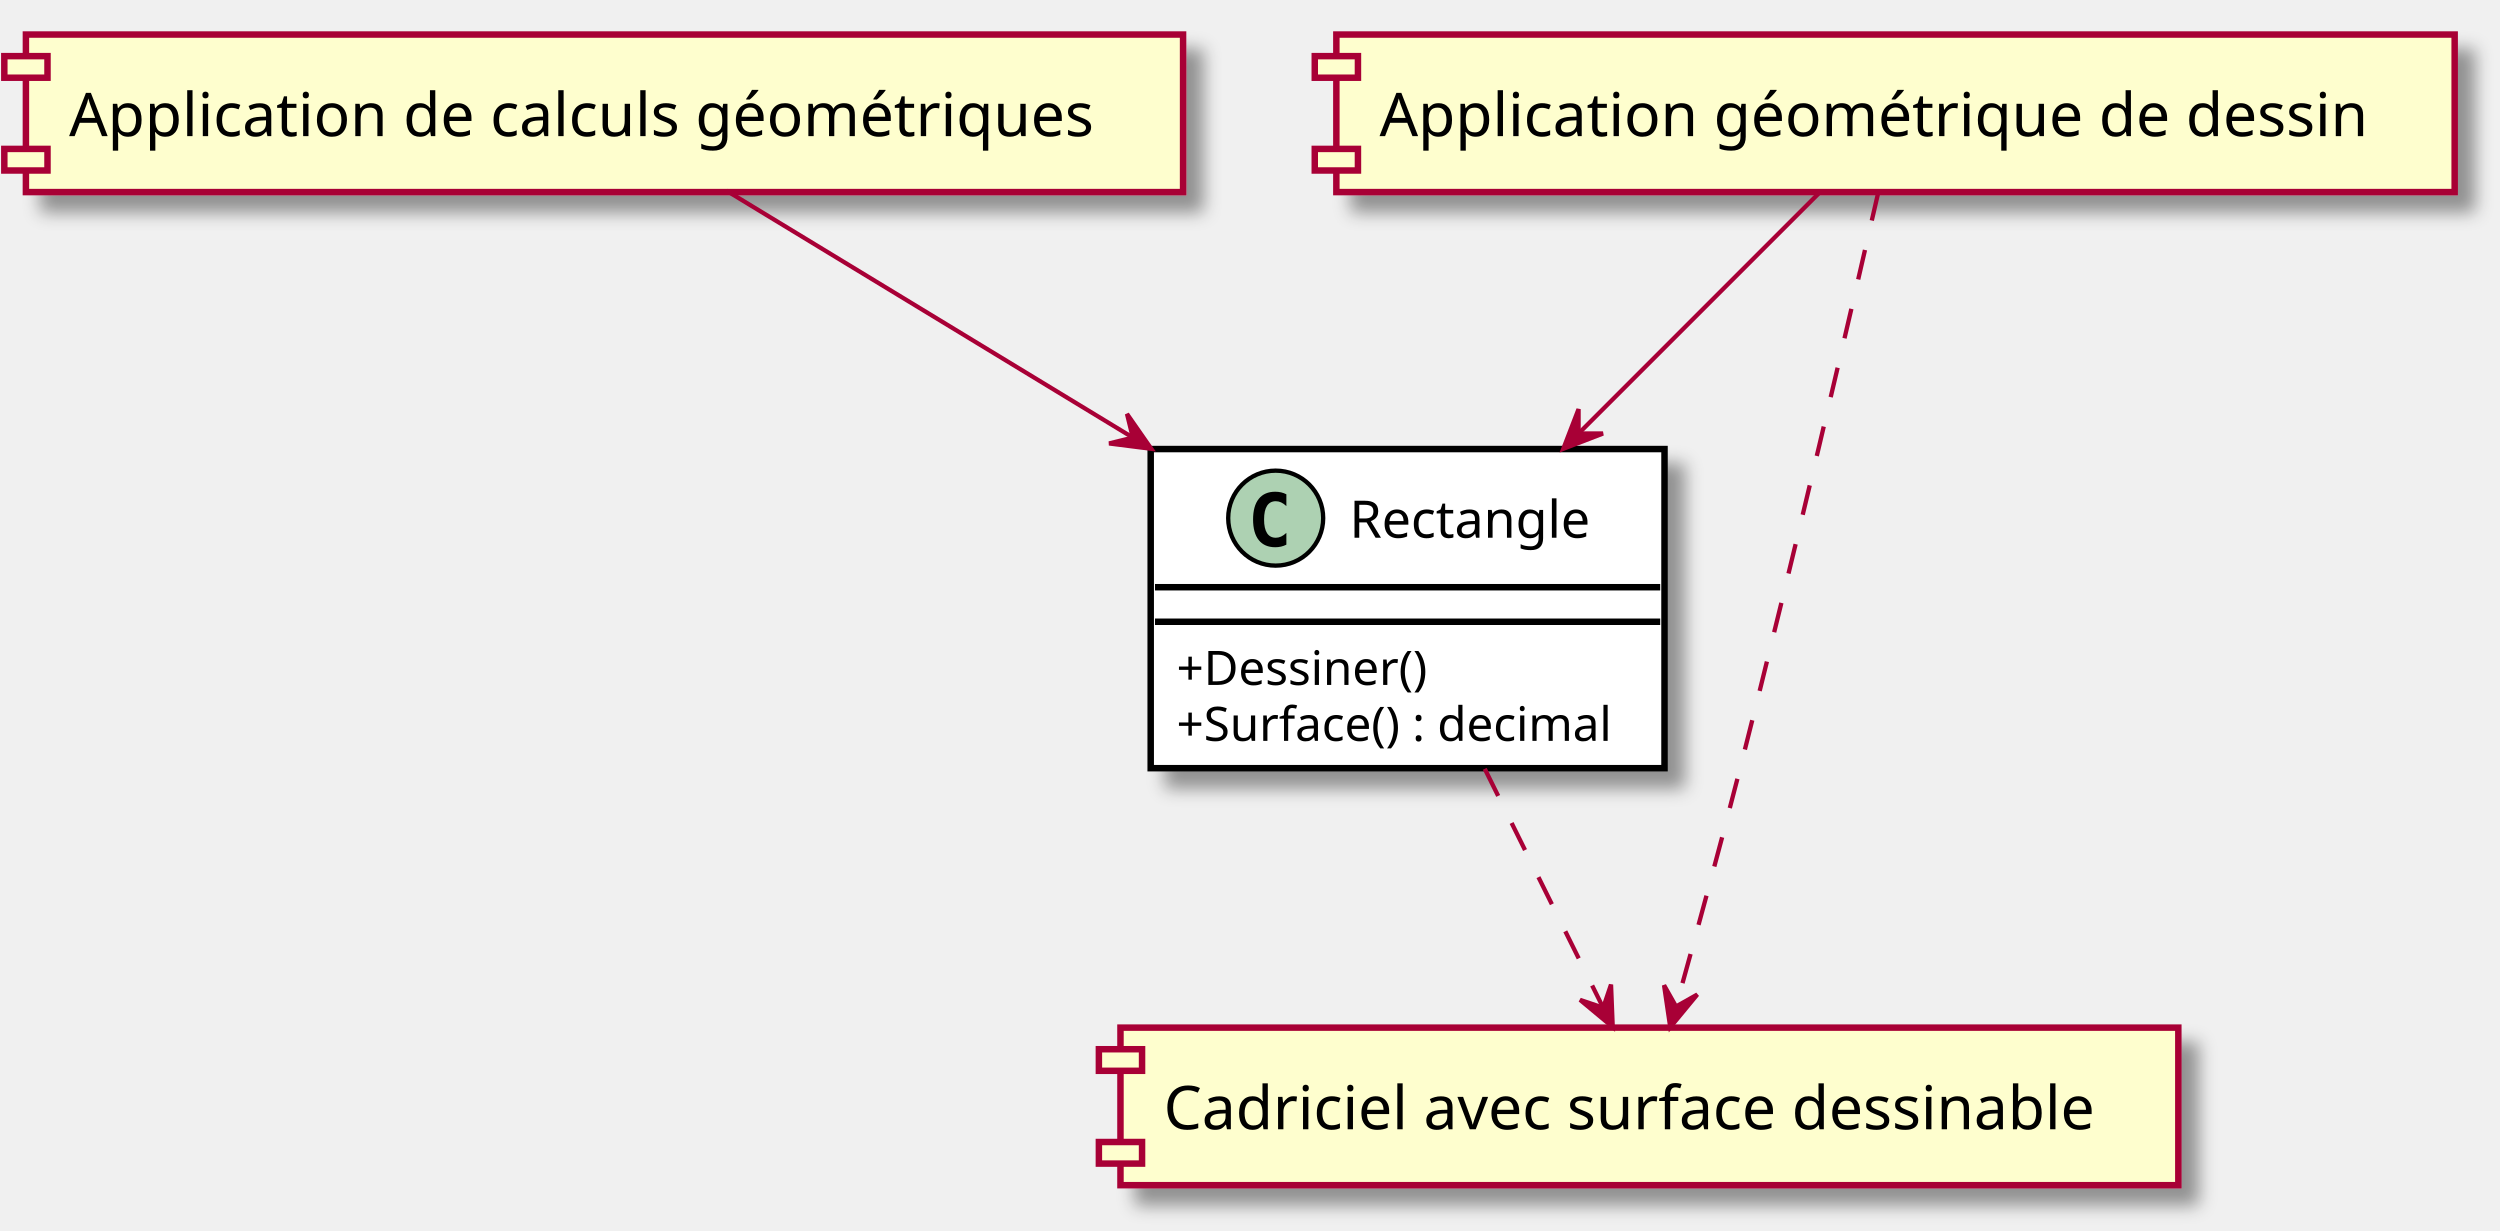
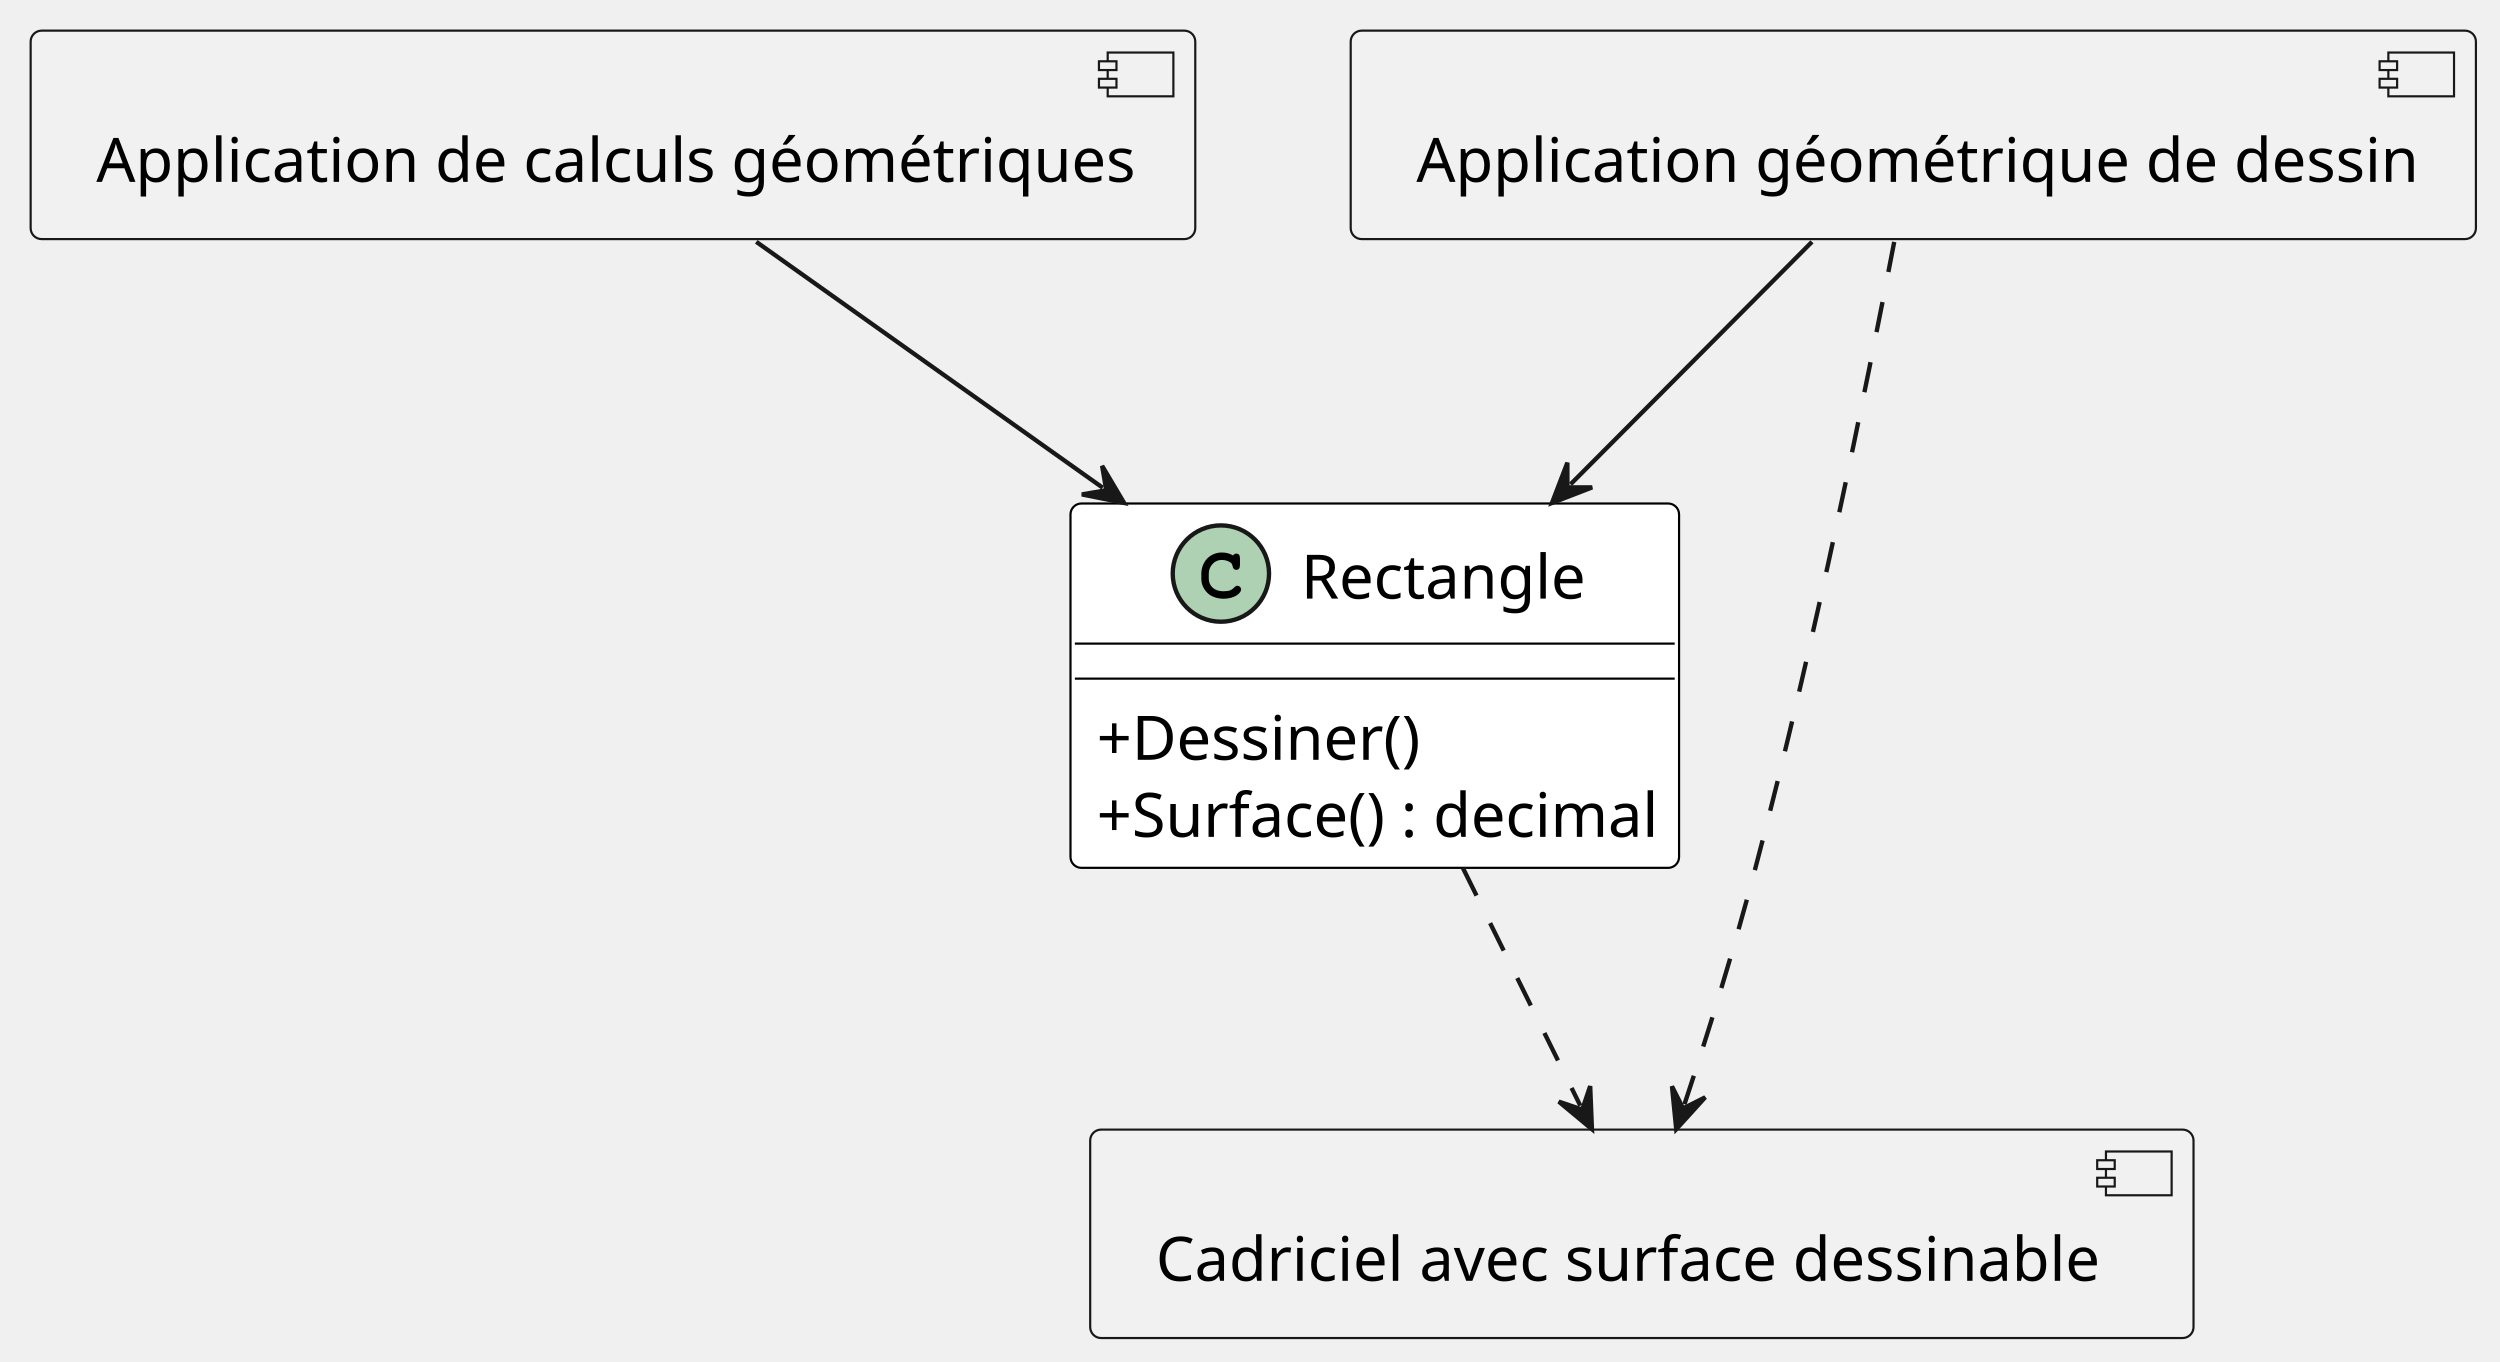
- <svg xmlns="http://www.w3.org/2000/svg" contentScriptType="application/ecmascript" contentStyleType="text/css" height="285px" preserveAspectRatio="none" style="width:579px;height:285px;" version="1.1" viewBox="0 0 579 285" width="579px" zoomAndPan="magnify">
-   <defs>
-     <filter height="300%" id="ferjuo79bxr3x" width="300%" x="-1" y="-1">
-       <feGaussianBlur result="blurOut" stdDeviation="2.0" />
-       <feColorMatrix in="blurOut" result="blurOut2" type="matrix" values="0 0 0 0 0 0 0 0 0 0 0 0 0 0 0 0 0 0 .4 0" />
-       <feOffset dx="4.0" dy="4.0" in="blurOut2" result="blurOut3" />
-       <feBlend in="SourceGraphic" in2="blurOut3" mode="normal" />
-     </filter>
-   </defs>
+ <svg xmlns="http://www.w3.org/2000/svg" contentStyleType="text/css" height="311px" preserveAspectRatio="none" style="width:571px;height:311px;background:#FFFFFF;" version="1.1" viewBox="0 0 571 311" width="571px" zoomAndPan="magnify">
+   <defs />
  <g>
-     <rect fill="#FFFFFF" filter="url(#ferjuo79bxr3x)" height="73.91" id="Rectangle" style="stroke: #000000; stroke-width: 1.5;" width="119" x="266.5" y="104" />
-     <ellipse cx="295.45" cy="120" fill="#ADD1B2" rx="11" ry="11" style="stroke: #000000; stroke-width: 1.0;" />
-     <path d="M297.923,126.143 Q297.342,126.442 296.703,126.591 Q296.064,126.741 295.358,126.741 Q292.851,126.741 291.531,125.089 Q290.212,123.437 290.212,120.316 Q290.212,117.186 291.531,115.535 Q292.851,113.883 295.358,113.883 Q296.064,113.883 296.711,114.032 Q297.359,114.182 297.923,114.481 L297.923,117.203 Q297.292,116.622 296.699,116.352 Q296.105,116.082 295.474,116.082 Q294.13,116.082 293.445,117.149 Q292.76,118.216 292.76,120.316 Q292.76,122.408 293.445,123.474 Q294.13,124.541 295.474,124.541 Q296.105,124.541 296.699,124.271 Q297.292,124.001 297.923,123.42 Z " />
-     <text fill="#000000" font-family="sans-serif" font-size="12" lengthAdjust="spacingAndGlyphs" textLength="56" x="312.55" y="124.535">Rectangle</text>
-     <line style="stroke: #000000; stroke-width: 1.5;" x1="267.5" x2="384.5" y1="136" y2="136" />
-     <line style="stroke: #000000; stroke-width: 1.5;" x1="267.5" x2="384.5" y1="144" y2="144" />
-     <text fill="#000000" font-family="sans-serif" font-size="11" lengthAdjust="spacingAndGlyphs" textLength="64" x="272.5" y="158.635">+Dessiner()</text>
-     <text fill="#000000" font-family="sans-serif" font-size="11" lengthAdjust="spacingAndGlyphs" textLength="107" x="272.5" y="171.59">+Surface() : decimal</text>
-     <rect fill="#FEFECE" filter="url(#ferjuo79bxr3x)" height="36.488" style="stroke: #A80036; stroke-width: 1.5;" width="268" x="6" y="8" />
-     <rect fill="#FEFECE" height="5" style="stroke: #A80036; stroke-width: 1.5;" width="10" x="1" y="13" />
-     <rect fill="#FEFECE" height="5" style="stroke: #A80036; stroke-width: 1.5;" width="10" x="1" y="34.488" />
-     <text fill="#000000" font-family="sans-serif" font-size="14" lengthAdjust="spacingAndGlyphs" textLength="248" x="16" y="31.535">Application de calculs géométriques</text>
-     <rect fill="#FEFECE" filter="url(#ferjuo79bxr3x)" height="36.488" style="stroke: #A80036; stroke-width: 1.5;" width="259" x="309.5" y="8" />
-     <rect fill="#FEFECE" height="5" style="stroke: #A80036; stroke-width: 1.5;" width="10" x="304.5" y="13" />
-     <rect fill="#FEFECE" height="5" style="stroke: #A80036; stroke-width: 1.5;" width="10" x="304.5" y="34.488" />
-     <text fill="#000000" font-family="sans-serif" font-size="14" lengthAdjust="spacingAndGlyphs" textLength="239" x="319.5" y="31.535">Application géométrique de dessin</text>
-     <rect fill="#FEFECE" filter="url(#ferjuo79bxr3x)" height="36.488" style="stroke: #A80036; stroke-width: 1.5;" width="245" x="259.5" y="238" />
-     <rect fill="#FEFECE" height="5" style="stroke: #A80036; stroke-width: 1.5;" width="10" x="254.5" y="243" />
-     <rect fill="#FEFECE" height="5" style="stroke: #A80036; stroke-width: 1.5;" width="10" x="254.5" y="264.488" />
-     <text fill="#000000" font-family="sans-serif" font-size="14" lengthAdjust="spacingAndGlyphs" textLength="225" x="269.5" y="261.535">Cadriciel avec surface dessinable</text>
-     <path d="M168.25,44.16 C193.15,59.29 230.34,81.88 262.36,101.34 " fill="none" id="AppCalcGeo-&gt;Rectangle" style="stroke: #A80036; stroke-width: 1.0;" />
-     <polygon fill="#A80036" points="266.64,103.94,261.012,95.857,262.363,101.351,256.869,102.701,266.64,103.94" style="stroke: #A80036; stroke-width: 1.0;" />
-     <path d="M421.84,44.16 C407.02,58.98 385.04,80.96 365.86,100.14 " fill="none" id="AppDessinGeo-&gt;Rectangle" style="stroke: #A80036; stroke-width: 1.0;" />
-     <polygon fill="#A80036" points="362.06,103.94,371.252,100.404,365.596,100.404,365.596,94.748,362.06,103.94" style="stroke: #A80036; stroke-width: 1.0;" />
-     <path d="M343.87,178.06 C352.87,196.21 363.47,217.61 371.21,233.22 " fill="none" id="Rectangle-&gt;SurfaceDessinable" style="stroke: #A80036; stroke-width: 1.0; stroke-dasharray: 7.0,7.0;" />
-     <polygon fill="#A80036" points="373.51,237.87,373.113,228.029,371.297,233.387,365.94,231.57,373.51,237.87" style="stroke: #A80036; stroke-width: 1.0;" />
-     <path d="M435.08,44.25 C428.65,72.35 415.34,129.69 403,178 C398.25,196.57 392.5,217.56 388.22,232.93 " fill="none" id="AppDessinGeo-&gt;SurfaceDessinable" style="stroke: #A80036; stroke-width: 1.0; stroke-dasharray: 7.0,7.0;" />
-     <polygon fill="#A80036" points="386.83,237.92,393.101,230.326,388.173,233.104,385.395,228.176,386.83,237.92" style="stroke: #A80036; stroke-width: 1.0;" />
+     <g id="elem_Rectangle">
+       <rect codeLine="9" fill="#FFFFFF" height="83.219" id="Rectangle" rx="2.5" ry="2.5" style="stroke:#000000;stroke-width:0.5;" width="139" x="244.5" y="115" />
+       <ellipse cx="278.85" cy="131" fill="#ADD1B2" rx="11" ry="11" style="stroke:#181818;stroke-width:1.0;" />
+       <path d="M281.616,126.875 Q281.772,126.656 281.959,126.547 Q282.147,126.438 282.366,126.438 Q282.741,126.438 282.975,126.695 Q283.209,126.953 283.209,127.562 L283.209,129.016 Q283.209,129.625 282.975,129.891 Q282.741,130.156 282.366,130.156 Q282.022,130.156 281.819,129.953 Q281.616,129.766 281.506,129.25 Q281.459,128.891 281.272,128.703 Q280.944,128.328 280.334,128.109 Q279.725,127.891 279.1,127.891 Q278.334,127.891 277.702,128.219 Q277.069,128.547 276.577,129.297 Q276.084,130.047 276.084,131.078 L276.084,132.172 Q276.084,133.406 276.975,134.227 Q277.866,135.047 279.459,135.047 Q280.397,135.047 281.053,134.797 Q281.444,134.641 281.866,134.203 Q282.131,133.938 282.28,133.859 Q282.428,133.781 282.631,133.781 Q282.959,133.781 283.217,134.039 Q283.475,134.297 283.475,134.641 Q283.475,134.984 283.131,135.391 Q282.631,135.969 281.834,136.297 Q280.756,136.75 279.459,136.75 Q277.944,136.75 276.741,136.125 Q275.756,135.625 275.069,134.555 Q274.381,133.484 274.381,132.203 L274.381,131.047 Q274.381,129.719 274.998,128.57 Q275.616,127.422 276.709,126.805 Q277.803,126.188 279.038,126.188 Q279.772,126.188 280.42,126.352 Q281.069,126.516 281.616,126.875 Z " fill="#000000" />
+       <text fill="#000000" font-family="sans-serif" font-size="14" lengthAdjust="spacing" textLength="64" x="297.15" y="136.728">Rectangle</text>
+       <line style="stroke:#000000;stroke-width:0.5;" x1="245.5" x2="382.5" y1="147" y2="147" />
+       <line style="stroke:#000000;stroke-width:0.5;" x1="245.5" x2="382.5" y1="155" y2="155" />
+       <text fill="#000000" font-family="sans-serif" font-size="14" lengthAdjust="spacing" textLength="74" x="250.5" y="173.533">+Dessiner()</text>
+       <text fill="#000000" font-family="sans-serif" font-size="14" lengthAdjust="spacing" textLength="127" x="250.5" y="191.143">+Surface() : decimal</text>
+     </g>
+     <g id="elem_AppCalcGeo">
+       <rect fill="#F1F1F1" height="47.609" rx="2.5" ry="2.5" style="stroke:#181818;stroke-width:0.5;" width="266" x="7" y="7" />
+       <rect fill="#F1F1F1" height="10" style="stroke:#181818;stroke-width:0.5;" width="15" x="253" y="12" />
+       <rect fill="#F1F1F1" height="2" style="stroke:#181818;stroke-width:0.5;" width="4" x="251" y="14" />
+       <rect fill="#F1F1F1" height="2" style="stroke:#181818;stroke-width:0.5;" width="4" x="251" y="18" />
+       <text fill="#000000" font-family="sans-serif" font-size="14" lengthAdjust="spacing" textLength="226" x="22" y="41.533">Application de calculs géométriques</text>
+     </g>
+     <g id="elem_AppDessinGeo">
+       <rect fill="#F1F1F1" height="47.609" rx="2.5" ry="2.5" style="stroke:#181818;stroke-width:0.5;" width="257" x="308.5" y="7" />
+       <rect fill="#F1F1F1" height="10" style="stroke:#181818;stroke-width:0.5;" width="15" x="545.5" y="12" />
+       <rect fill="#F1F1F1" height="2" style="stroke:#181818;stroke-width:0.5;" width="4" x="543.5" y="14" />
+       <rect fill="#F1F1F1" height="2" style="stroke:#181818;stroke-width:0.5;" width="4" x="543.5" y="18" />
+       <text fill="#000000" font-family="sans-serif" font-size="14" lengthAdjust="spacing" textLength="217" x="323.5" y="41.533">Application géométrique de dessin</text>
+     </g>
+     <g id="elem_SurfaceDessinable">
+       <rect fill="#F1F1F1" height="47.609" rx="2.5" ry="2.5" style="stroke:#181818;stroke-width:0.5;" width="252" x="249" y="258" />
+       <rect fill="#F1F1F1" height="10" style="stroke:#181818;stroke-width:0.5;" width="15" x="481" y="263" />
+       <rect fill="#F1F1F1" height="2" style="stroke:#181818;stroke-width:0.5;" width="4" x="479" y="265" />
+       <rect fill="#F1F1F1" height="2" style="stroke:#181818;stroke-width:0.5;" width="4" x="479" y="269" />
+       <text fill="#000000" font-family="sans-serif" font-size="14" lengthAdjust="spacing" textLength="212" x="264" y="292.533">Cadriciel avec surface dessinable</text>
+     </g>
+     <g id="link_AppCalcGeo_Rectangle">
+       <path codeLine="18" d="M172.73,55.23 C196.35,72 223.977,91.607 251.857,111.397 " fill="none" id="AppCalcGeo-to-Rectangle" style="stroke:#181818;stroke-width:1.0;" />
+       <polygon fill="#181818" points="256.75,114.87,251.726,106.399,252.673,111.976,247.096,112.922,256.75,114.87" style="stroke:#181818;stroke-width:1.0;" />
+     </g>
+     <g id="link_AppDessinGeo_Rectangle">
+       <path codeLine="19" d="M413.86,55.23 C397.16,72 378.414,90.829 358.704,110.619 " fill="none" id="AppDessinGeo-to-Rectangle" style="stroke:#181818;stroke-width:1.0;" />
+       <polygon fill="#181818" points="354.47,114.87,363.655,111.316,357.998,111.327,357.987,105.671,354.47,114.87" style="stroke:#181818;stroke-width:1.0;" />
+     </g>
+     <g id="link_Rectangle_SurfaceDessinable">
+       <path codeLine="20" d="M334.14,198.28 C343.93,218.09 352.671,235.801 360.941,252.531 " fill="none" id="Rectangle-to-SurfaceDessinable" style="stroke:#181818;stroke-width:1.0;stroke-dasharray:7.0,7.0;" />
+       <polygon fill="#181818" points="363.6,257.91,363.198,248.069,361.384,253.428,356.026,251.614,363.6,257.91" style="stroke:#181818;stroke-width:1.0;" />
+     </g>
+     <g id="link_AppDessinGeo_SurfaceDessinable">
+       <path codeLine="21" d="M432.64,55.25 C426.45,87.5 414.35,147.54 401,198 C395.59,218.44 390.214,235.643 384.734,252.213 " fill="none" id="AppDessinGeo-to-SurfaceDessinable" style="stroke:#181818;stroke-width:1.0;stroke-dasharray:7.0,7.0;" />
+       <polygon fill="#181818" points="382.85,257.91,389.474,250.621,384.42,253.163,381.878,248.109,382.85,257.91" style="stroke:#181818;stroke-width:1.0;" />
+     </g>
  </g>
</svg>
